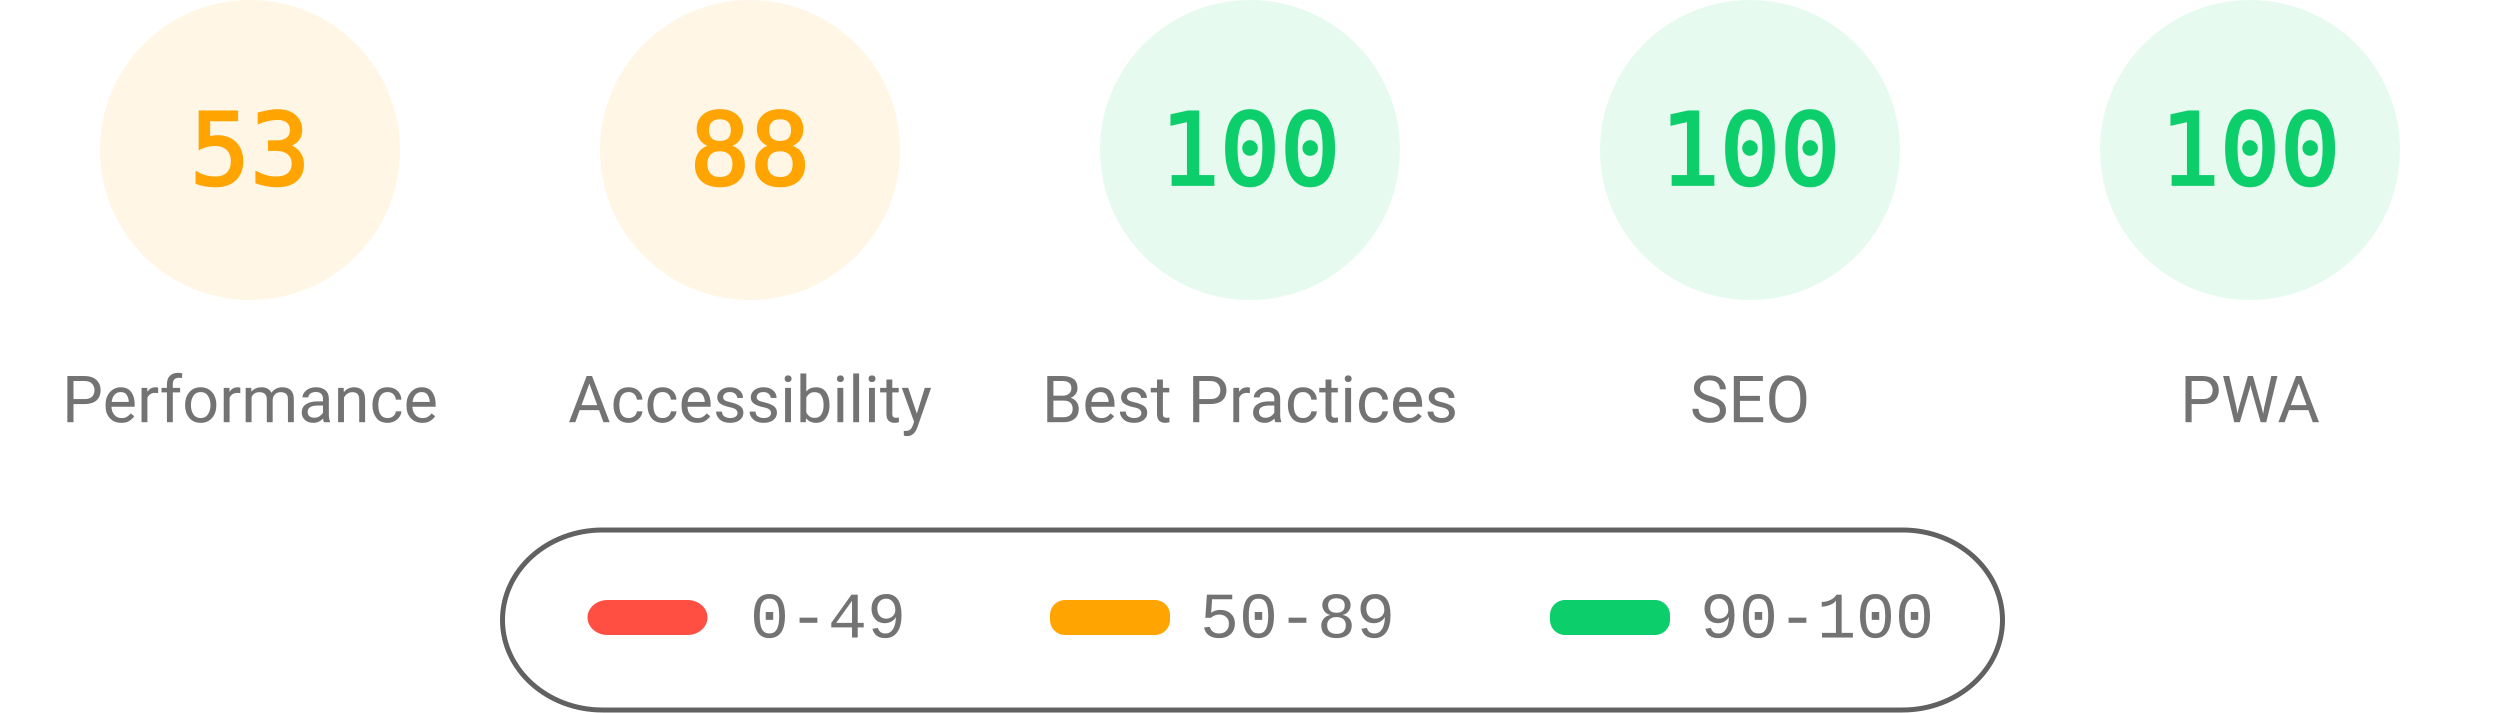
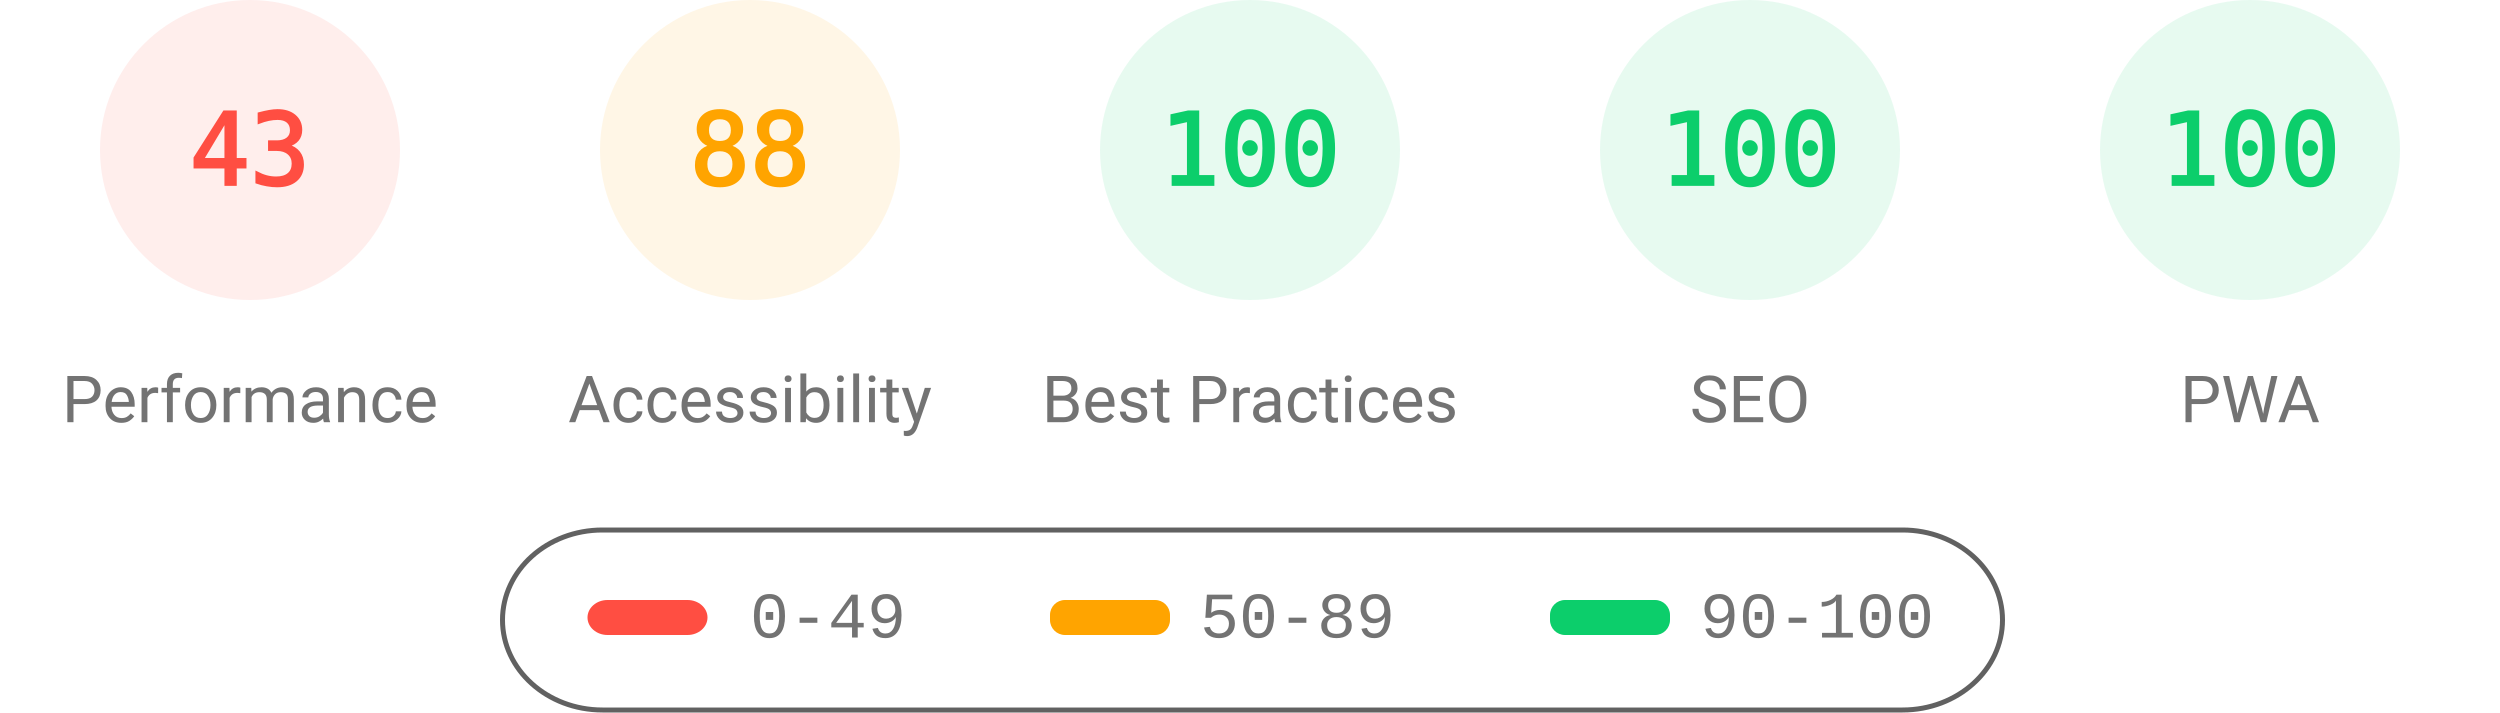
<svg xmlns="http://www.w3.org/2000/svg" fill="none" width="1000" height="285">
  <style>.gauge-base{opacity:.1}.gauge-arc{fill:none;animation-delay:250ms;stroke-linecap:round;transform:rotate(-90deg);transform-origin:100px 60px;animation:load-gauge 1s ease forwards}.guage-text{font-size:40px;font-family:monospace;text-align:center}.guage-red{color:#ff4e42;fill:#ff4e42;stroke:#ff4e42}.guage-orange{color:#ffa400;fill:#ffa400;stroke:#ffa400}.guage-green{color:#0cce6b;fill:#0cce6b;stroke:#0cce6b}.guage-undefined{color:#5c5c5c;fill:#5c5c5c;stroke:#5c5c5c}.guage-title{color:#737373;fill:#737373;stroke:none;font-size:26px;line-height:26px;font-family:Roboto,Halvetica,Arial,sans-serif}@keyframes load-gauge{from{stroke-dasharray:0 352.858}}</style>
-   <svg class="guage-div guage-perf guage-orange" viewBox="0 0 200 200" width="200" height="200">
+   <svg class="guage-div guage-perf guage-red" viewBox="0 0 200 200" width="200" height="200">
    <circle class="gauge-base" r="56" cx="100" cy="60" stroke-width="8" />
-     <circle class="gauge-arc guage-arc-1" r="56" cx="100" cy="60" stroke-width="8" style="stroke-dasharray:186.485,351.858" />
-     <text class="guage-text" x="100" y="60" alignment-baseline="central" dominant-baseline="central" text-anchor="middle">53</text>
+     <circle class="gauge-arc guage-arc-1" r="56" cx="100" cy="60" stroke-width="8" style="stroke-dasharray:151.299,351.858" />
+     <text class="guage-text" x="100" y="60" alignment-baseline="central" dominant-baseline="central" text-anchor="middle">43</text>
    <text class="guage-title" x="100" y="160" alignment-baseline="central" dominant-baseline="central" text-anchor="middle">Performance</text>
  </svg>
  <svg class="guage-div guage-acc guage-orange" viewBox="0 0 200 200" width="200" height="200" x="200">
    <circle class="gauge-base" r="56" cx="100" cy="60" stroke-width="8" />
    <circle class="gauge-arc guage-arc-2" r="56" cx="100" cy="60" stroke-width="8" style="stroke-dasharray:309.635,351.858" />
    <text class="guage-text" x="100" y="60" alignment-baseline="central" dominant-baseline="central" text-anchor="middle">88</text>
    <text class="guage-title" x="100" y="160" alignment-baseline="central" dominant-baseline="central" text-anchor="middle">Accessibility</text>
  </svg>
  <svg class="guage-div guage-best guage-green" viewBox="0 0 200 200" width="200" height="200" x="400">
    <circle class="gauge-base" r="56" cx="100" cy="60" stroke-width="8" />
    <circle class="gauge-arc guage-arc-3" r="56" cx="100" cy="60" stroke-width="8" style="stroke-dasharray:351.858,351.858" />
    <text class="guage-text" x="100" y="60" alignment-baseline="central" dominant-baseline="central" text-anchor="middle">100</text>
    <text class="guage-title" x="100" y="160" alignment-baseline="central" dominant-baseline="central" text-anchor="middle">Best Practices</text>
  </svg>
  <svg class="guage-div guage-seo guage-green" viewBox="0 0 200 200" width="200" height="200" x="600">
    <circle class="gauge-base" r="56" cx="100" cy="60" stroke-width="8" />
    <circle class="gauge-arc guage-arc-4" r="56" cx="100" cy="60" stroke-width="8" style="stroke-dasharray:351.858,351.858" />
    <text class="guage-text" x="100" y="60" alignment-baseline="central" dominant-baseline="central" text-anchor="middle">100</text>
    <text class="guage-title" x="100" y="160" alignment-baseline="central" dominant-baseline="central" text-anchor="middle">SEO</text>
  </svg>
  <svg class="guage-div guage-pwa guage-green" viewBox="0 0 200 200" width="200" height="200" x="800">
    <circle class="gauge-base" r="56" cx="100" cy="60" stroke-width="8" />
    <circle class="gauge-arc guage-arc-4" r="56" cx="100" cy="60" stroke-width="8" style="stroke-dasharray:351.858,351.858" />
    <text class="guage-text" x="100" y="60" alignment-baseline="central" dominant-baseline="central" text-anchor="middle">100</text>
    <text class="guage-title" x="100" y="160" alignment-baseline="central" dominant-baseline="central" text-anchor="middle">PWA</text>
  </svg>
  <svg width="604" height="76" x="200" y="210">
    <path fill="none" id="canvas_background" d="M-1-1h604v80H-1z" />
    <rect fill-opacity="0" stroke="#616161" stroke-width="2" rx="40" id="svg_2" height="72" width="600" y="2" x="1" fill="#000" />
    <rect stroke="#000" rx="8" id="svg_3" height="14" width="48" y="30" x="35" stroke-opacity="null" stroke-width="0" fill="#ff4e42" />
    <rect stroke="#000" rx="6" id="svg_4" height="14" width="48" y="30" x="220" stroke-opacity="null" stroke-width="0" fill="#ffa400" />
    <rect stroke="#000" rx="6" id="svg_5" height="14" width="48" y="30" x="420" stroke-opacity="null" stroke-width="0" fill="#0cce6b" />
    <text xml:space="preserve" text-anchor="start" font-family="'Courier New', Courier, monospace" font-size="26" id="svg_6" y="45" x="100" stroke-opacity="null" stroke-width="0" stroke="#000" fill="#737373">0-49</text>
    <text xml:space="preserve" text-anchor="start" font-family="'Courier New', Courier, monospace" font-size="26" id="svg_7" y="45" x="280" stroke-opacity="null" stroke-width="0" stroke="#000" fill="#737373">50-89</text>
    <text xml:space="preserve" text-anchor="start" font-family="'Courier New', Courier, monospace" font-size="26" id="svg_8" y="45" x="480" stroke-opacity="null" stroke-width="0" stroke="#000" fill="#737373">90-100</text>
  </svg>
</svg>
